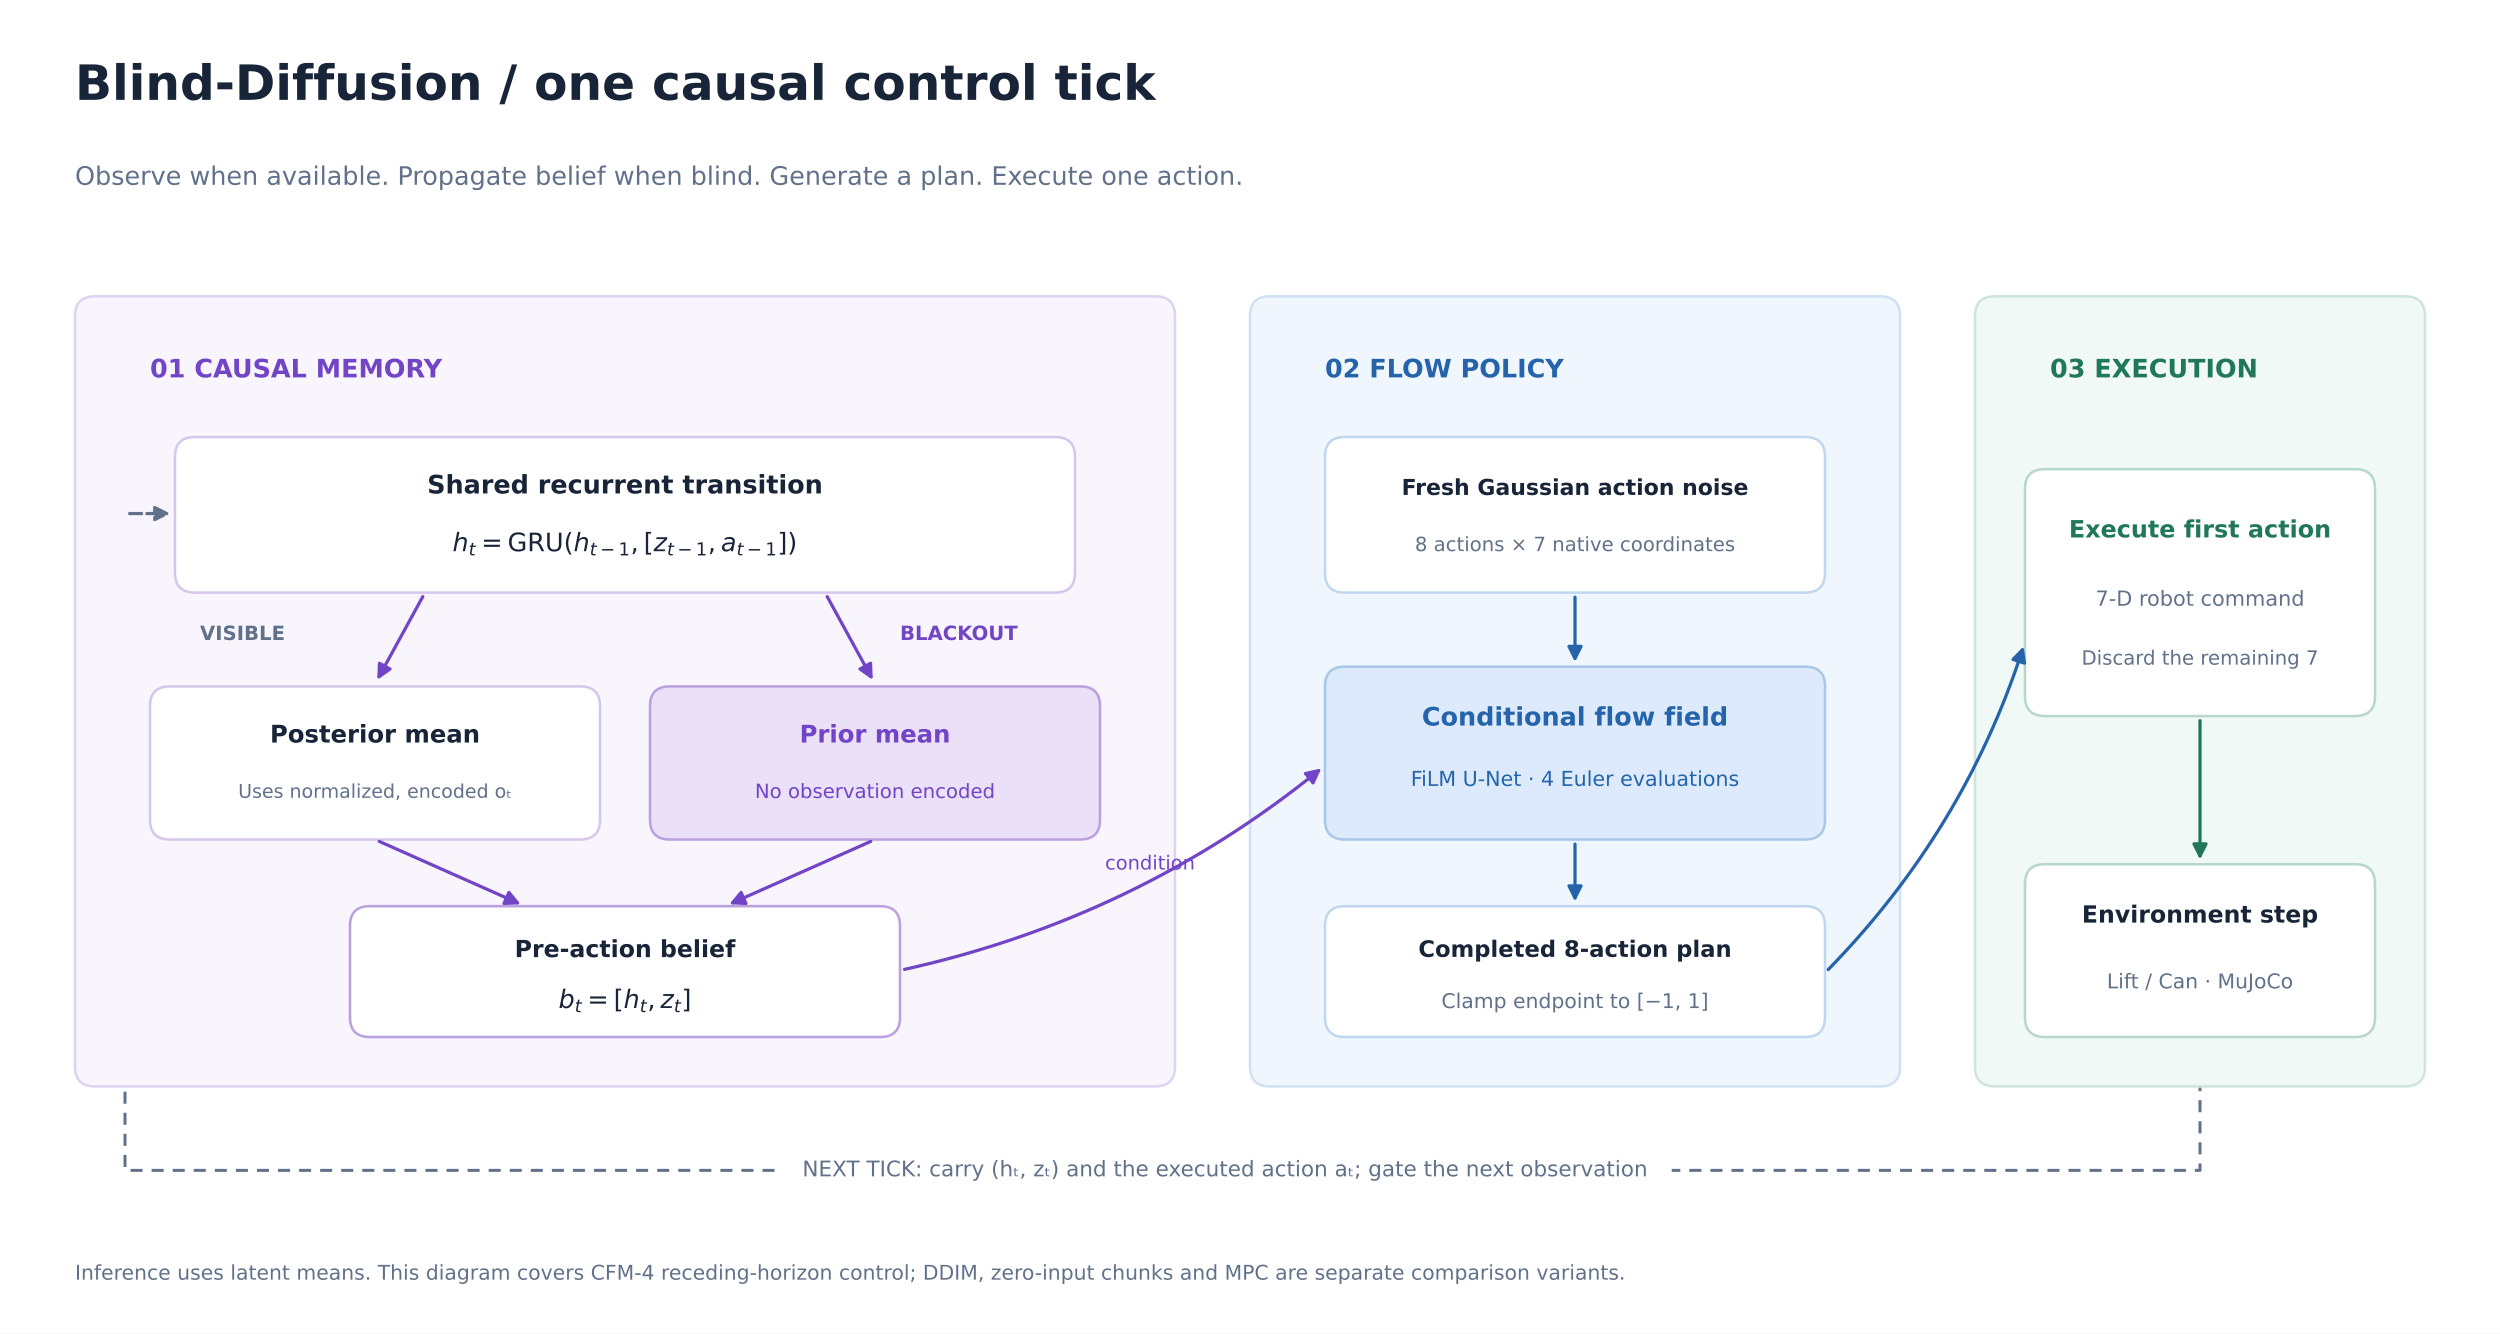
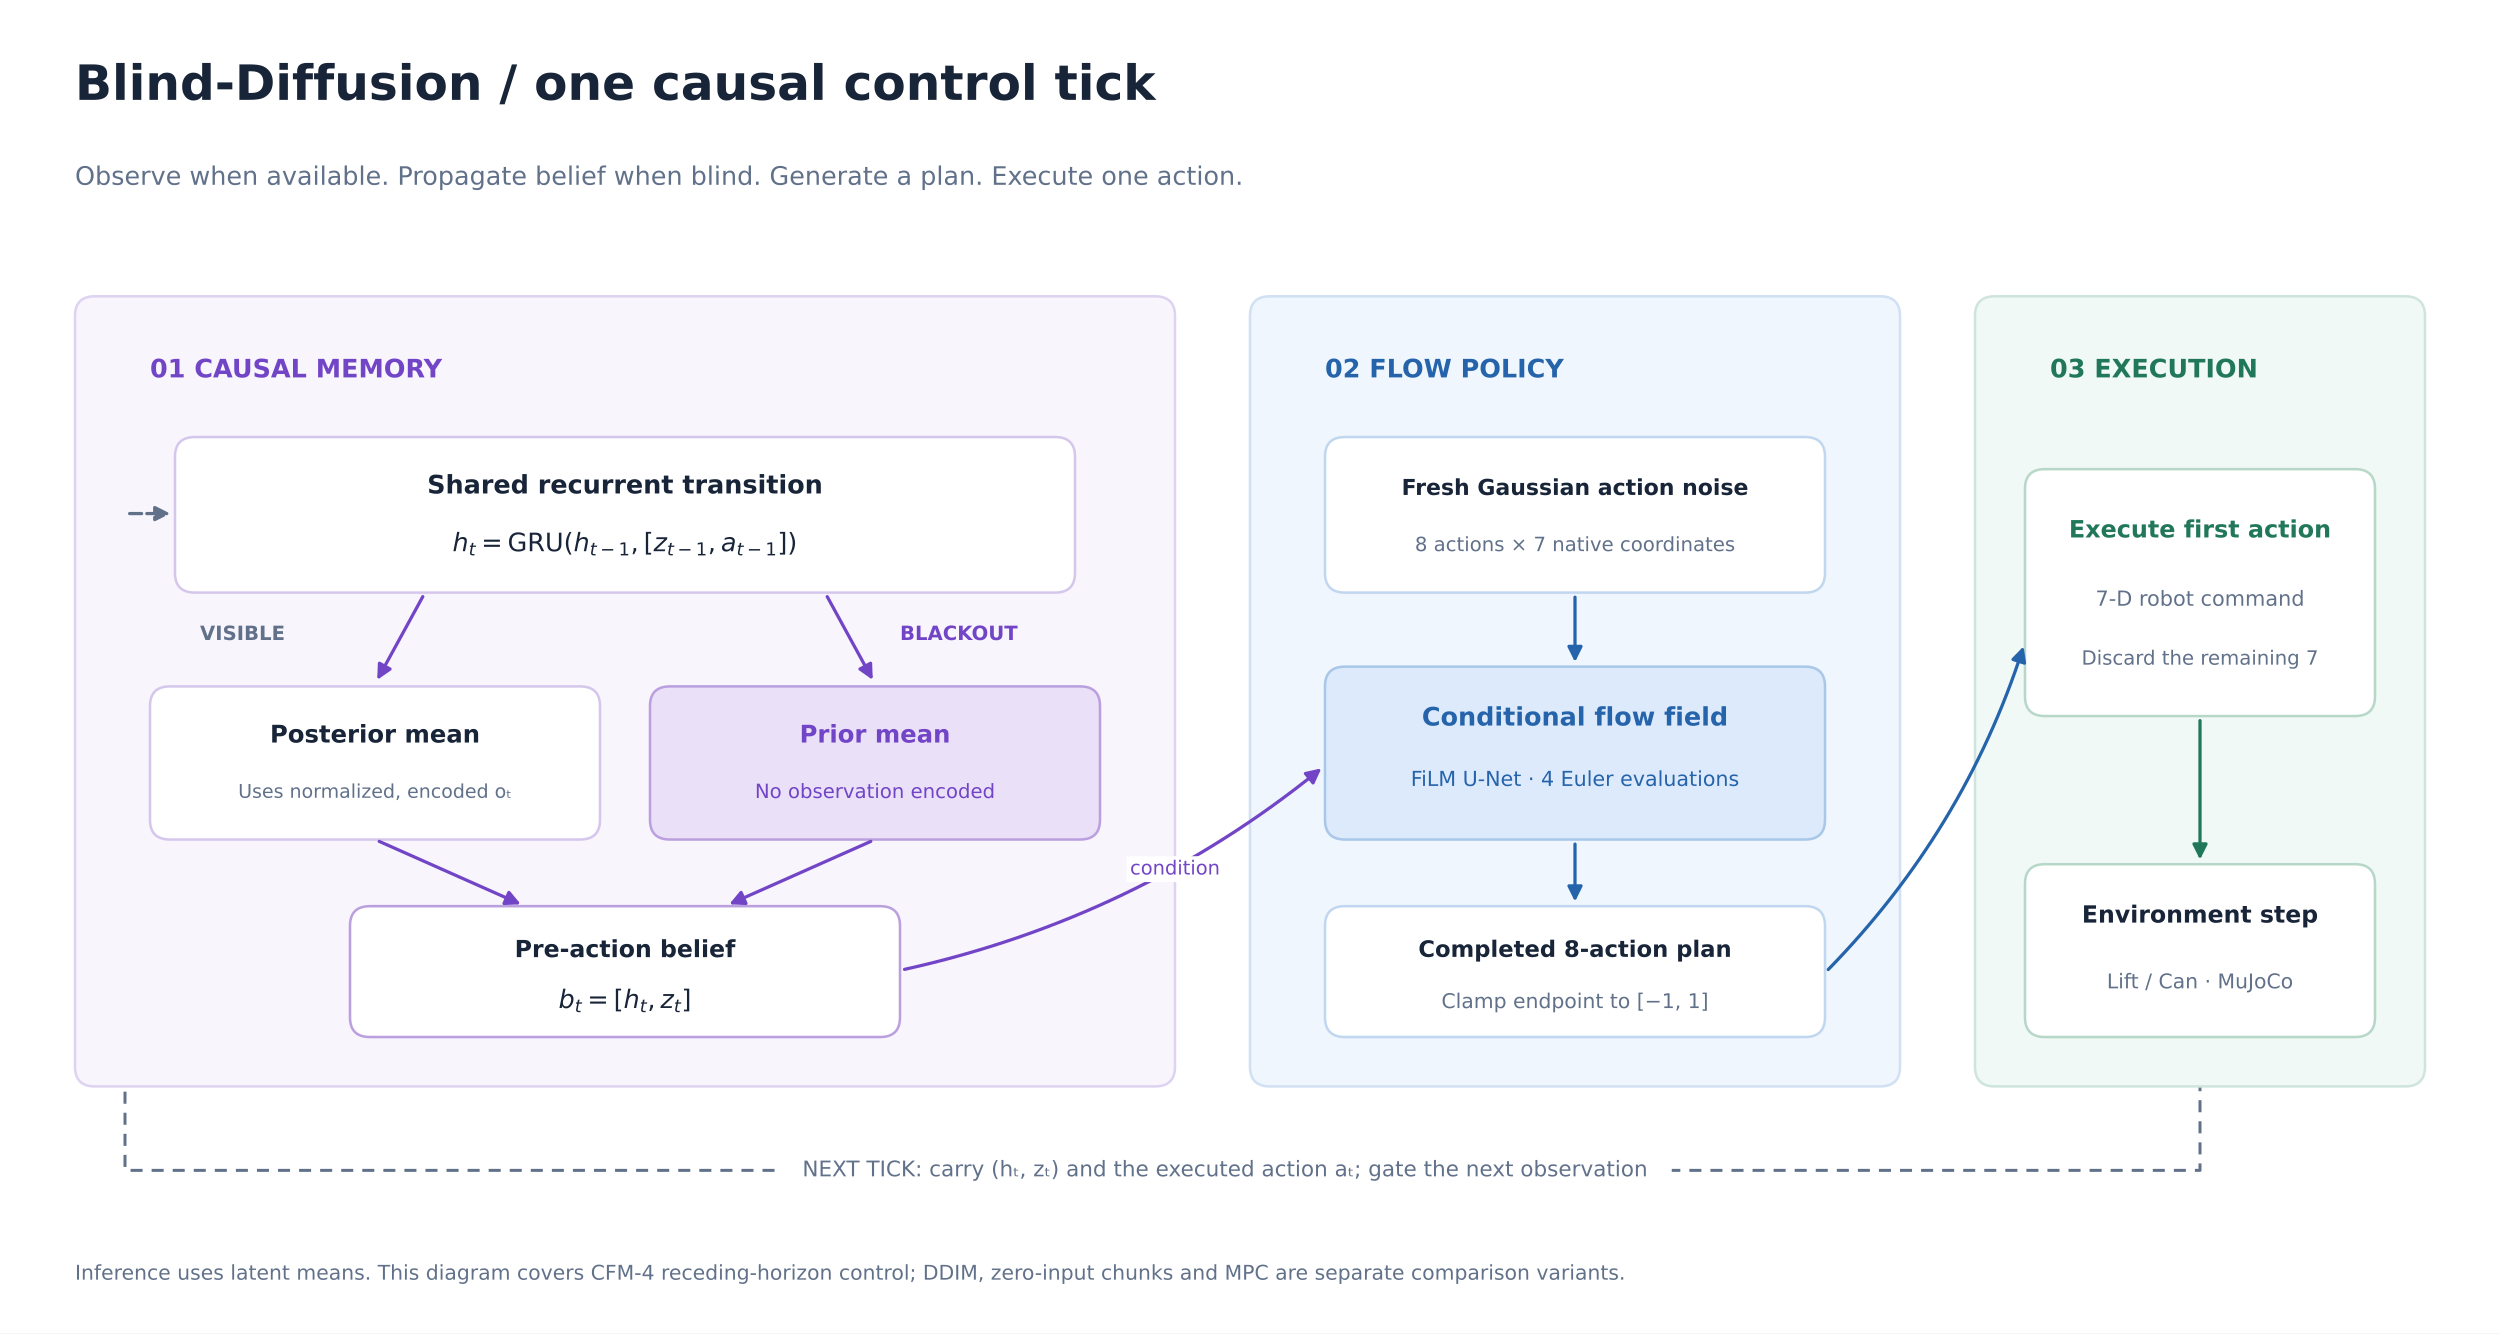
<svg xmlns="http://www.w3.org/2000/svg" width="1080pt" height="576pt" viewBox="0 0 1080 576" version="1.1">
  <defs>
    <style type="text/css">*{stroke-linejoin: round; stroke-linecap: butt}</style>
  </defs>
  <g id="figure_1">
    <g id="patch_1">
-       <path d="M 0 576  L 1080 576  L 1080 0  L 0 0  z " style="fill: #ffffff" />
+       <path d="M 0 576 L 1080 576 L 1080 0 L 0 0 z " style="fill: #ffffff" />
    </g>
    <g id="axes_1">
      <g id="line2d_1">
-         <path d="M 950.4 448  L 950.4 505.6  L 54 505.6  L 54 221.867  " clip-path="url(#pea07524ab8)" style="fill: none; stroke-dasharray: 5.2,3.9; stroke-dashoffset: 0; stroke: #61718a; stroke-width: 1.3" />
+         <path d="M 950.4 448 L 950.4 505.6 L 54 505.6 L 54 221.867 " clip-path="url(#p58c1c17276)" style="fill: none; stroke-dasharray: 5.2,3.9; stroke-dashoffset: 0; stroke: #61718a; stroke-width: 1.3" />
      </g>
      <g id="patch_2">
-         <path d="M 41.04 469.333  L 498.96 469.333  Q 507.6 469.333 507.6 460.8  L 507.6 136.533  Q 507.6 128 498.96 128  L 41.04 128  Q 32.4 128 32.4 136.533  L 32.4 460.8  Q 32.4 469.333 41.04 469.333  z " clip-path="url(#pea07524ab8)" style="fill: #f8f5fd; stroke: #ded3f0; stroke-width: 1.1; stroke-linejoin: miter" />
+         <path d="M 41.04 469.333 L 498.96 469.333 Q 507.6 469.333 507.6 460.8 L 507.6 136.533 Q 507.6 128 498.96 128 L 41.04 128 Q 32.4 128 32.4 136.533 L 32.4 460.8 Q 32.4 469.333 41.04 469.333 z " clip-path="url(#p58c1c17276)" style="fill: #f8f5fd; stroke: #ded3f0; stroke-width: 1.1; stroke-linejoin: miter" />
      </g>
      <g id="patch_3">
-         <path d="M 548.64 469.333  L 812.16 469.333  Q 820.8 469.333 820.8 460.8  L 820.8 136.533  Q 820.8 128 812.16 128  L 548.64 128  Q 540 128 540 136.533  L 540 460.8  Q 540 469.333 548.64 469.333  z " clip-path="url(#pea07524ab8)" style="fill: #f0f6fd; stroke: #d1e0f3; stroke-width: 1.1; stroke-linejoin: miter" />
+         <path d="M 548.64 469.333 L 812.16 469.333 Q 820.8 469.333 820.8 460.8 L 820.8 136.533 Q 820.8 128 812.16 128 L 548.64 128 Q 540 128 540 136.533 L 540 460.8 Q 540 469.333 548.64 469.333 z " clip-path="url(#p58c1c17276)" style="fill: #f0f6fd; stroke: #d1e0f3; stroke-width: 1.1; stroke-linejoin: miter" />
      </g>
      <g id="patch_4">
-         <path d="M 861.84 469.333  L 1038.96 469.333  Q 1047.6 469.333 1047.6 460.8  L 1047.6 136.533  Q 1047.6 128 1038.96 128  L 861.84 128  Q 853.2 128 853.2 136.533  L 853.2 460.8  Q 853.2 469.333 861.84 469.333  z " clip-path="url(#pea07524ab8)" style="fill: #f0f9f6; stroke: #cfe5dc; stroke-width: 1.1; stroke-linejoin: miter" />
+         <path d="M 861.84 469.333 L 1038.96 469.333 Q 1047.6 469.333 1047.6 460.8 L 1047.6 136.533 Q 1047.6 128 1038.96 128 L 861.84 128 Q 853.2 128 853.2 136.533 L 853.2 460.8 Q 853.2 469.333 861.84 469.333 z " clip-path="url(#p58c1c17276)" style="fill: #f0f9f6; stroke: #cfe5dc; stroke-width: 1.1; stroke-linejoin: miter" />
      </g>
      <g id="patch_5">
-         <path d="M 84.24 256  L 455.76 256  Q 464.4 256 464.4 247.467  L 464.4 197.333  Q 464.4 188.8 455.76 188.8  L 84.24 188.8  Q 75.6 188.8 75.6 197.333  L 75.6 247.467  Q 75.6 256 84.24 256  z " clip-path="url(#pea07524ab8)" style="fill: #ffffff; stroke: #d5c7ec; stroke-width: 1.1; stroke-linejoin: miter" />
+         <path d="M 84.24 256 L 455.76 256 Q 464.4 256 464.4 247.467 L 464.4 197.333 Q 464.4 188.8 455.76 188.8 L 84.24 188.8 Q 75.6 188.8 75.6 197.333 L 75.6 247.467 Q 75.6 256 84.24 256 z " clip-path="url(#p58c1c17276)" style="fill: #ffffff; stroke: #d5c7ec; stroke-width: 1.1; stroke-linejoin: miter" />
      </g>
      <g id="patch_6">
-         <path d="M 73.44 362.667  L 250.56 362.667  Q 259.2 362.667 259.2 354.133  L 259.2 305.067  Q 259.2 296.533 250.56 296.533  L 73.44 296.533  Q 64.8 296.533 64.8 305.067  L 64.8 354.133  Q 64.8 362.667 73.44 362.667  z " clip-path="url(#pea07524ab8)" style="fill: #ffffff; stroke: #d5c7ec; stroke-width: 1.1; stroke-linejoin: miter" />
+         <path d="M 73.44 362.667 L 250.56 362.667 Q 259.2 362.667 259.2 354.133 L 259.2 305.067 Q 259.2 296.533 250.56 296.533 L 73.44 296.533 Q 64.8 296.533 64.8 305.067 L 64.8 354.133 Q 64.8 362.667 73.44 362.667 z " clip-path="url(#p58c1c17276)" style="fill: #ffffff; stroke: #d5c7ec; stroke-width: 1.1; stroke-linejoin: miter" />
      </g>
      <g id="patch_7">
-         <path d="M 289.44 362.667  L 466.56 362.667  Q 475.2 362.667 475.2 354.133  L 475.2 305.067  Q 475.2 296.533 466.56 296.533  L 289.44 296.533  Q 280.8 296.533 280.8 305.067  L 280.8 354.133  Q 280.8 362.667 289.44 362.667  z " clip-path="url(#pea07524ab8)" style="fill: #eae0f8; stroke: #bba0df; stroke-width: 1.1; stroke-linejoin: miter" />
+         <path d="M 289.44 362.667 L 466.56 362.667 Q 475.2 362.667 475.2 354.133 L 475.2 305.067 Q 475.2 296.533 466.56 296.533 L 289.44 296.533 Q 280.8 296.533 280.8 305.067 L 280.8 354.133 Q 280.8 362.667 289.44 362.667 z " clip-path="url(#p58c1c17276)" style="fill: #eae0f8; stroke: #bba0df; stroke-width: 1.1; stroke-linejoin: miter" />
      </g>
      <g id="patch_8">
-         <path d="M 159.84 448  L 380.16 448  Q 388.8 448 388.8 439.467  L 388.8 400  Q 388.8 391.467 380.16 391.467  L 159.84 391.467  Q 151.2 391.467 151.2 400  L 151.2 439.467  Q 151.2 448 159.84 448  z " clip-path="url(#pea07524ab8)" style="fill: #ffffff; stroke: #bba0df; stroke-width: 1.1; stroke-linejoin: miter" />
+         <path d="M 159.84 448 L 380.16 448 Q 388.8 448 388.8 439.467 L 388.8 400 Q 388.8 391.467 380.16 391.467 L 159.84 391.467 Q 151.2 391.467 151.2 400 L 151.2 439.467 Q 151.2 448 159.84 448 z " clip-path="url(#p58c1c17276)" style="fill: #ffffff; stroke: #bba0df; stroke-width: 1.1; stroke-linejoin: miter" />
      </g>
      <g id="patch_9">
-         <path d="M 581.04 256  L 779.76 256  Q 788.4 256 788.4 247.467  L 788.4 197.333  Q 788.4 188.8 779.76 188.8  L 581.04 188.8  Q 572.4 188.8 572.4 197.333  L 572.4 247.467  Q 572.4 256 581.04 256  z " clip-path="url(#pea07524ab8)" style="fill: #ffffff; stroke: #c1d6ef; stroke-width: 1.1; stroke-linejoin: miter" />
+         <path d="M 581.04 256 L 779.76 256 Q 788.4 256 788.4 247.467 L 788.4 197.333 Q 788.4 188.8 779.76 188.8 L 581.04 188.8 Q 572.4 188.8 572.4 197.333 L 572.4 247.467 Q 572.4 256 581.04 256 z " clip-path="url(#p58c1c17276)" style="fill: #ffffff; stroke: #c1d6ef; stroke-width: 1.1; stroke-linejoin: miter" />
      </g>
      <g id="patch_10">
-         <path d="M 581.04 362.667  L 779.76 362.667  Q 788.4 362.667 788.4 354.133  L 788.4 296.533  Q 788.4 288 779.76 288  L 581.04 288  Q 572.4 288 572.4 296.533  L 572.4 354.133  Q 572.4 362.667 581.04 362.667  z " clip-path="url(#pea07524ab8)" style="fill: #dceafb; stroke: #a9c7e9; stroke-width: 1.1; stroke-linejoin: miter" />
+         <path d="M 581.04 362.667 L 779.76 362.667 Q 788.4 362.667 788.4 354.133 L 788.4 296.533 Q 788.4 288 779.76 288 L 581.04 288 Q 572.4 288 572.4 296.533 L 572.4 354.133 Q 572.4 362.667 581.04 362.667 z " clip-path="url(#p58c1c17276)" style="fill: #dceafb; stroke: #a9c7e9; stroke-width: 1.1; stroke-linejoin: miter" />
      </g>
      <g id="patch_11">
-         <path d="M 581.04 448  L 779.76 448  Q 788.4 448 788.4 439.467  L 788.4 400  Q 788.4 391.467 779.76 391.467  L 581.04 391.467  Q 572.4 391.467 572.4 400  L 572.4 439.467  Q 572.4 448 581.04 448  z " clip-path="url(#pea07524ab8)" style="fill: #ffffff; stroke: #c1d6ef; stroke-width: 1.1; stroke-linejoin: miter" />
+         <path d="M 581.04 448 L 779.76 448 Q 788.4 448 788.4 439.467 L 788.4 400 Q 788.4 391.467 779.76 391.467 L 581.04 391.467 Q 572.4 391.467 572.4 400 L 572.4 439.467 Q 572.4 448 581.04 448 z " clip-path="url(#p58c1c17276)" style="fill: #ffffff; stroke: #c1d6ef; stroke-width: 1.1; stroke-linejoin: miter" />
      </g>
      <g id="patch_12">
-         <path d="M 883.44 309.333  L 1017.36 309.333  Q 1026 309.333 1026 300.8  L 1026 211.2  Q 1026 202.667 1017.36 202.667  L 883.44 202.667  Q 874.8 202.667 874.8 211.2  L 874.8 300.8  Q 874.8 309.333 883.44 309.333  z " clip-path="url(#pea07524ab8)" style="fill: #ffffff; stroke: #b7d8c9; stroke-width: 1.1; stroke-linejoin: miter" />
+         <path d="M 883.44 309.333 L 1017.36 309.333 Q 1026 309.333 1026 300.8 L 1026 211.2 Q 1026 202.667 1017.36 202.667 L 883.44 202.667 Q 874.8 202.667 874.8 211.2 L 874.8 300.8 Q 874.8 309.333 883.44 309.333 z " clip-path="url(#p58c1c17276)" style="fill: #ffffff; stroke: #b7d8c9; stroke-width: 1.1; stroke-linejoin: miter" />
      </g>
      <g id="patch_13">
-         <path d="M 883.44 448  L 1017.36 448  Q 1026 448 1026 439.467  L 1026 381.867  Q 1026 373.333 1017.36 373.333  L 883.44 373.333  Q 874.8 373.333 874.8 381.867  L 874.8 439.467  Q 874.8 448 883.44 448  z " clip-path="url(#pea07524ab8)" style="fill: #ffffff; stroke: #b7d8c9; stroke-width: 1.1; stroke-linejoin: miter" />
+         <path d="M 883.44 448 L 1017.36 448 Q 1026 448 1026 439.467 L 1026 381.867 Q 1026 373.333 1017.36 373.333 L 883.44 373.333 Q 874.8 373.333 874.8 381.867 L 874.8 439.467 Q 874.8 448 883.44 448 z " clip-path="url(#p58c1c17276)" style="fill: #ffffff; stroke: #b7d8c9; stroke-width: 1.1; stroke-linejoin: miter" />
      </g>
      <g id="patch_14">
-         <path d="M 182.639 257.756  Q 172.8 275.733 163.713 292.337  " clip-path="url(#pea07524ab8)" style="fill: none; stroke: #7245c7; stroke-width: 1.4; stroke-linecap: round" />
-         <path d="M 168.49 289.024  L 163.713 292.337  L 163.928 286.528  z " clip-path="url(#pea07524ab8)" style="fill: #7245c7; stroke: #7245c7; stroke-width: 1.4; stroke-linecap: round" />
+         <path d="M 182.639 257.756 Q 172.8 275.733 163.713 292.337 " clip-path="url(#p58c1c17276)" style="fill: none; stroke: #7245c7; stroke-width: 1.4; stroke-linecap: round" />
+         <path d="M 168.49 289.024 L 163.713 292.337 L 163.928 286.528 z " clip-path="url(#p58c1c17276)" style="fill: #7245c7; stroke: #7245c7; stroke-width: 1.4; stroke-linecap: round" />
      </g>
      <g id="patch_15">
-         <path d="M 357.361 257.756  Q 367.2 275.733 376.287 292.337  " clip-path="url(#pea07524ab8)" style="fill: none; stroke: #7245c7; stroke-width: 1.4; stroke-linecap: round" />
-         <path d="M 376.072 286.528  L 376.287 292.337  L 371.51 289.024  z " clip-path="url(#pea07524ab8)" style="fill: #7245c7; stroke: #7245c7; stroke-width: 1.4; stroke-linecap: round" />
+         <path d="M 357.361 257.756 Q 367.2 275.733 376.287 292.337 " clip-path="url(#p58c1c17276)" style="fill: none; stroke: #7245c7; stroke-width: 1.4; stroke-linecap: round" />
+         <path d="M 376.072 286.528 L 376.287 292.337 L 371.51 289.024 z " clip-path="url(#p58c1c17276)" style="fill: #7245c7; stroke: #7245c7; stroke-width: 1.4; stroke-linecap: round" />
      </g>
      <g id="patch_16">
-         <path d="M 163.831 363.481  Q 194.403 377.068 223.544 390.02  " clip-path="url(#pea07524ab8)" style="fill: none; stroke: #7245c7; stroke-width: 1.4; stroke-linecap: round" />
-         <path d="M 219.848 385.532  L 223.544 390.02  L 217.736 390.284  z " clip-path="url(#pea07524ab8)" style="fill: #7245c7; stroke: #7245c7; stroke-width: 1.4; stroke-linecap: round" />
+         <path d="M 163.831 363.481 Q 194.403 377.068 223.544 390.02 " clip-path="url(#p58c1c17276)" style="fill: none; stroke: #7245c7; stroke-width: 1.4; stroke-linecap: round" />
+         <path d="M 219.848 385.532 L 223.544 390.02 L 217.736 390.284 z " clip-path="url(#p58c1c17276)" style="fill: #7245c7; stroke: #7245c7; stroke-width: 1.4; stroke-linecap: round" />
      </g>
      <g id="patch_17">
-         <path d="M 376.169 363.481  Q 345.597 377.068 316.456 390.02  " clip-path="url(#pea07524ab8)" style="fill: none; stroke: #7245c7; stroke-width: 1.4; stroke-linecap: round" />
-         <path d="M 322.264 390.284  L 316.456 390.02  L 320.152 385.532  z " clip-path="url(#pea07524ab8)" style="fill: #7245c7; stroke: #7245c7; stroke-width: 1.4; stroke-linecap: round" />
+         <path d="M 376.169 363.481 Q 345.597 377.068 316.456 390.02 " clip-path="url(#p58c1c17276)" style="fill: none; stroke: #7245c7; stroke-width: 1.4; stroke-linecap: round" />
+         <path d="M 322.264 390.284 L 316.456 390.02 L 320.152 385.532 z " clip-path="url(#p58c1c17276)" style="fill: #7245c7; stroke: #7245c7; stroke-width: 1.4; stroke-linecap: round" />
      </g>
      <g id="patch_18">
-         <path d="M 680.4 257.996  Q 680.4 271.996 680.4 284.431  " clip-path="url(#pea07524ab8)" style="fill: none; stroke: #2563aa; stroke-width: 1.4; stroke-linecap: round" />
-         <path d="M 683 279.231  L 680.4 284.431  L 677.8 279.231  z " clip-path="url(#pea07524ab8)" style="fill: #2563aa; stroke: #2563aa; stroke-width: 1.4; stroke-linecap: round" />
+         <path d="M 680.4 257.996 Q 680.4 271.996 680.4 284.431 " clip-path="url(#p58c1c17276)" style="fill: none; stroke: #2563aa; stroke-width: 1.4; stroke-linecap: round" />
+         <path d="M 683 279.231 L 680.4 284.431 L 677.8 279.231 z " clip-path="url(#p58c1c17276)" style="fill: #2563aa; stroke: #2563aa; stroke-width: 1.4; stroke-linecap: round" />
      </g>
      <g id="patch_19">
-         <path d="M 390.752 418.772  Q 491.023 396.549 569.633 332.912  " clip-path="url(#pea07524ab8)" style="fill: none; stroke: #7245c7; stroke-width: 1.4; stroke-linecap: round" />
-         <path d="M 563.956 334.163  L 569.633 332.912  L 567.227 338.205  z " clip-path="url(#pea07524ab8)" style="fill: #7245c7; stroke: #7245c7; stroke-width: 1.4; stroke-linecap: round" />
+         <path d="M 390.752 418.772 Q 491.023 396.549 569.633 332.912 " clip-path="url(#p58c1c17276)" style="fill: none; stroke: #7245c7; stroke-width: 1.4; stroke-linecap: round" />
+         <path d="M 563.956 334.163 L 569.633 332.912 L 567.227 338.205 z " clip-path="url(#p58c1c17276)" style="fill: #7245c7; stroke: #7245c7; stroke-width: 1.4; stroke-linecap: round" />
      </g>
      <g id="patch_20">
-         <path d="M 680.4 364.667  Q 680.4 377.067 680.4 387.903  " clip-path="url(#pea07524ab8)" style="fill: none; stroke: #2563aa; stroke-width: 1.4; stroke-linecap: round" />
-         <path d="M 683 382.703  L 680.4 387.903  L 677.8 382.703  z " clip-path="url(#pea07524ab8)" style="fill: #2563aa; stroke: #2563aa; stroke-width: 1.4; stroke-linecap: round" />
+         <path d="M 680.4 364.667 Q 680.4 377.067 680.4 387.903 " clip-path="url(#p58c1c17276)" style="fill: none; stroke: #2563aa; stroke-width: 1.4; stroke-linecap: round" />
+         <path d="M 683 382.703 L 680.4 387.903 L 677.8 382.703 z " clip-path="url(#p58c1c17276)" style="fill: #2563aa; stroke: #2563aa; stroke-width: 1.4; stroke-linecap: round" />
      </g>
      <g id="patch_21">
-         <path d="M 789.801 418.841  Q 848.356 358.93 873.705 280.728  " clip-path="url(#pea07524ab8)" style="fill: none; stroke: #2563aa; stroke-width: 1.4; stroke-linecap: round" />
-         <path d="M 869.629 284.872  L 873.705 280.728  L 874.575 286.476  z " clip-path="url(#pea07524ab8)" style="fill: #2563aa; stroke: #2563aa; stroke-width: 1.4; stroke-linecap: round" />
+         <path d="M 789.801 418.841 Q 848.356 358.93 873.705 280.728 " clip-path="url(#p58c1c17276)" style="fill: none; stroke: #2563aa; stroke-width: 1.4; stroke-linecap: round" />
+         <path d="M 869.629 284.872 L 873.705 280.728 L 874.575 286.476 z " clip-path="url(#p58c1c17276)" style="fill: #2563aa; stroke: #2563aa; stroke-width: 1.4; stroke-linecap: round" />
      </g>
      <g id="patch_22">
-         <path d="M 950.4 311.329  Q 950.4 341.33 950.4 369.766  " clip-path="url(#pea07524ab8)" style="fill: none; stroke: #21775a; stroke-width: 1.4; stroke-linecap: round" />
-         <path d="M 953 364.566  L 950.4 369.766  L 947.8 364.566  z " clip-path="url(#pea07524ab8)" style="fill: #21775a; stroke: #21775a; stroke-width: 1.4; stroke-linecap: round" />
+         <path d="M 950.4 311.329 Q 950.4 341.33 950.4 369.766 " clip-path="url(#p58c1c17276)" style="fill: none; stroke: #21775a; stroke-width: 1.4; stroke-linecap: round" />
+         <path d="M 953 364.566 L 950.4 369.766 L 947.8 364.566 z " clip-path="url(#p58c1c17276)" style="fill: #21775a; stroke: #21775a; stroke-width: 1.4; stroke-linecap: round" />
      </g>
      <g id="patch_23">
-         <path d="M 56.001 221.867  Q 64.803 221.867 72.039 221.867  " clip-path="url(#pea07524ab8)" style="fill: none; stroke-dasharray: 5.18,2.24; stroke-dashoffset: 0; stroke: #61718a; stroke-width: 1.4; stroke-linecap: round" />
-         <path d="M 66.839 219.267  L 72.039 221.867  L 66.839 224.467  z " clip-path="url(#pea07524ab8)" style="fill: #61718a; stroke-dasharray: 5.18,2.24; stroke-dashoffset: 0; stroke: #61718a; stroke-width: 1.4; stroke-linecap: round" />
+         <path d="M 56.001 221.867 Q 64.803 221.867 72.039 221.867 " clip-path="url(#p58c1c17276)" style="fill: none; stroke-dasharray: 5.18,2.24; stroke-dashoffset: 0; stroke: #61718a; stroke-width: 1.4; stroke-linecap: round" />
+         <path d="M 66.839 219.267 L 72.039 221.867 L 66.839 224.467 z " clip-path="url(#p58c1c17276)" style="fill: #61718a; stroke-dasharray: 5.18,2.24; stroke-dashoffset: 0; stroke: #61718a; stroke-width: 1.4; stroke-linecap: round" />
      </g>
      <g id="text_1">
        <text style="font-weight: 700; font-size: 21px; font-family: 'DejaVu Sans'; text-anchor: start; fill: #182438" x="32.4" y="43.128" transform="rotate(-0 32.4 43.12802)">Blind-Diffusion  /  one causal control tick</text>
      </g>
      <g id="text_2">
        <text style="font-size: 11px; font-family: 'DejaVu Sans'; text-anchor: start; fill: #61718a" x="32.4" y="79.835" transform="rotate(-0 32.4 79.83531)">Observe when available. Propagate belief when blind. Generate a plan. Execute one action.</text>
      </g>
      <g id="text_3">
        <text style="font-weight: 700; font-size: 11px; font-family: 'DejaVu Sans'; text-anchor: start; fill: #7245c7" x="64.8" y="163.035" transform="rotate(-0 64.8 163.0353)">01   CAUSAL MEMORY</text>
      </g>
      <g id="text_4">
        <text style="font-weight: 700; font-size: 11px; font-family: 'DejaVu Sans'; text-anchor: start; fill: #2563aa" x="572.4" y="163.035" transform="rotate(-0 572.4 163.0353)">02   FLOW POLICY</text>
      </g>
      <g id="text_5">
        <text style="font-weight: 700; font-size: 11px; font-family: 'DejaVu Sans'; text-anchor: start; fill: #21775a" x="885.6" y="163.035" transform="rotate(-0 885.6 163.0353)">03   EXECUTION</text>
      </g>
      <g id="text_6">
        <text style="font-weight: 700; font-size: 11px; font-family: 'DejaVu Sans'; text-anchor: middle; fill: #182438" x="270" y="213.169" transform="rotate(-0 270 213.1686)">Shared recurrent transition</text>
      </g>
      <g id="text_7">
        <g style="fill: #182438" transform="translate(195.475 238.7686)">
          <text>
            <tspan x="0" y="-0.641" style="font-style: oblique; font-size: 11px; font-family: 'DejaVu Sans'; fill: #182438">h</tspan>
            <tspan x="52.304" y="-0.641" style="font-style: oblique; font-size: 11px; font-family: 'DejaVu Sans'; fill: #182438">h</tspan>
            <tspan x="86.878" y="-0.641" style="font-style: oblique; font-size: 11px; font-family: 'DejaVu Sans'; fill: #182438">z</tspan>
            <tspan x="115.962" y="-0.641" style="font-style: oblique; font-size: 11px; font-family: 'DejaVu Sans'; fill: #182438">a</tspan>
            <tspan x="6.972" y="1.164" style="font-style: oblique; font-size: 7.7px; font-family: 'DejaVu Sans'; fill: #182438">t</tspan>
            <tspan x="59.276" y="1.164" style="font-style: oblique; font-size: 7.7px; font-family: 'DejaVu Sans'; fill: #182438">t</tspan>
            <tspan x="92.652" y="1.164" style="font-style: oblique; font-size: 7.7px; font-family: 'DejaVu Sans'; fill: #182438">t</tspan>
            <tspan x="122.703" y="1.164" style="font-style: oblique; font-size: 7.7px; font-family: 'DejaVu Sans'; fill: #182438">t</tspan>
            <tspan x="12.435" y="-0.641" style="font-size: 11px; font-family: 'DejaVu Sans'; fill: #182438">=</tspan>
            <tspan x="23.794" y="-0.641" style="font-size: 11px; font-family: 'DejaVu Sans'; fill: #182438">G</tspan>
            <tspan x="32.318" y="-0.641" style="font-size: 11px; font-family: 'DejaVu Sans'; fill: #182438">R</tspan>
            <tspan x="39.961" y="-0.641" style="font-size: 11px; font-family: 'DejaVu Sans'; fill: #182438">U</tspan>
            <tspan x="48.013" y="-0.641" style="font-size: 11px; font-family: 'DejaVu Sans'; fill: #182438">(</tspan>
            <tspan x="76.947" y="-0.641" style="font-size: 11px; font-family: 'DejaVu Sans'; fill: #182438">,</tspan>
            <tspan x="82.586" y="-0.641" style="font-size: 11px; font-family: 'DejaVu Sans'; fill: #182438">[</tspan>
            <tspan x="110.323" y="-0.641" style="font-size: 11px; font-family: 'DejaVu Sans'; fill: #182438">,</tspan>
            <tspan x="140.374" y="-0.641" style="font-size: 11px; font-family: 'DejaVu Sans'; fill: #182438">]</tspan>
            <tspan x="144.666" y="-0.641" style="font-size: 11px; font-family: 'DejaVu Sans'; fill: #182438">)</tspan>
            <tspan x="63.795" y="1.164" style="font-size: 7.7px; font-family: 'DejaVu Sans'; fill: #182438">−</tspan>
            <tspan x="71.747" y="1.164" style="font-size: 7.7px; font-family: 'DejaVu Sans'; fill: #182438">1</tspan>
            <tspan x="97.171" y="1.164" style="font-size: 7.7px; font-family: 'DejaVu Sans'; fill: #182438">−</tspan>
            <tspan x="105.123" y="1.164" style="font-size: 7.7px; font-family: 'DejaVu Sans'; fill: #182438">1</tspan>
            <tspan x="127.222" y="1.164" style="font-size: 7.7px; font-family: 'DejaVu Sans'; fill: #182438">−</tspan>
            <tspan x="135.174" y="1.164" style="font-size: 7.7px; font-family: 'DejaVu Sans'; fill: #182438">1</tspan>
          </text>
        </g>
      </g>
      <g id="text_8">
        <text style="font-weight: 700; font-size: 8.5px; font-family: 'DejaVu Sans'; text-anchor: start; fill: #61718a" x="86.4" y="276.479" transform="rotate(-0 86.4 276.4788)">VISIBLE</text>
      </g>
      <g id="text_9">
        <text style="font-weight: 700; font-size: 8.5px; font-family: 'DejaVu Sans'; text-anchor: start; fill: #7245c7" x="388.8" y="276.479" transform="rotate(-0 388.8 276.4788)">BLACKOUT</text>
      </g>
      <g id="text_10">
        <text style="font-weight: 700; font-size: 10.5px; font-family: 'DejaVu Sans'; text-anchor: middle; fill: #182438" x="162" y="320.764" transform="rotate(-0 162 320.764)">Posterior mean</text>
      </g>
      <g id="text_11">
        <text style="font-size: 8.2px; font-family: 'DejaVu Sans'; text-anchor: middle; fill: #61718a" x="162" y="344.663" transform="rotate(-0 162 344.6627)">Uses normalized, encoded oₜ</text>
      </g>
      <g id="text_12">
        <text style="font-weight: 700; font-size: 10.5px; font-family: 'DejaVu Sans'; text-anchor: middle; fill: #7245c7" x="378" y="320.764" transform="rotate(-0 378 320.764)">Prior mean</text>
      </g>
      <g id="text_13">
        <text style="font-size: 8.5px; font-family: 'DejaVu Sans'; text-anchor: middle; fill: #7245c7" x="378" y="344.745" transform="rotate(-0 378 344.7455)">No observation encoded</text>
      </g>
      <g id="text_14">
        <text style="font-weight: 700; font-size: 10.2px; font-family: 'DejaVu Sans'; text-anchor: middle; fill: #182438" x="270" y="413.481" transform="rotate(-0 270 413.4812)">Pre-action belief</text>
      </g>
      <g id="text_15">
        <g style="fill: #182438" transform="translate(241.29 436.102)">
          <text>
            <tspan x="0" y="-0.641" style="font-style: oblique; font-size: 11px; font-family: 'DejaVu Sans'; fill: #182438">b</tspan>
            <tspan x="28.097" y="-0.641" style="font-style: oblique; font-size: 11px; font-family: 'DejaVu Sans'; fill: #182438">h</tspan>
            <tspan x="44.028" y="-0.641" style="font-style: oblique; font-size: 11px; font-family: 'DejaVu Sans'; fill: #182438">z</tspan>
            <tspan x="6.982" y="1.164" style="font-style: oblique; font-size: 7.7px; font-family: 'DejaVu Sans'; fill: #182438">t</tspan>
            <tspan x="35.068" y="1.164" style="font-style: oblique; font-size: 7.7px; font-family: 'DejaVu Sans'; fill: #182438">t</tspan>
            <tspan x="49.802" y="1.164" style="font-style: oblique; font-size: 7.7px; font-family: 'DejaVu Sans'; fill: #182438">t</tspan>
            <tspan x="12.445" y="-0.641" style="font-size: 11px; font-family: 'DejaVu Sans'; fill: #182438">=</tspan>
            <tspan x="23.805" y="-0.641" style="font-size: 11px; font-family: 'DejaVu Sans'; fill: #182438">[</tspan>
            <tspan x="38.388" y="-0.641" style="font-size: 11px; font-family: 'DejaVu Sans'; fill: #182438">,</tspan>
            <tspan x="53.122" y="-0.641" style="font-size: 11px; font-family: 'DejaVu Sans'; fill: #182438">]</tspan>
          </text>
        </g>
      </g>
      <g id="text_16">
        <text style="font-weight: 700; font-size: 9.5px; font-family: 'DejaVu Sans'; text-anchor: middle; fill: #182438" x="680.4" y="213.821" transform="rotate(-0 680.4 213.8214)">Fresh Gaussian action noise</text>
      </g>
      <g id="text_17">
        <text style="font-size: 8.5px; font-family: 'DejaVu Sans'; text-anchor: middle; fill: #61718a" x="680.4" y="238.079" transform="rotate(-0 680.4 238.0788)">8 actions × 7 native coordinates</text>
      </g>
      <g id="text_18">
        <text style="font-weight: 700; font-size: 11px; font-family: 'DejaVu Sans'; text-anchor: middle; fill: #2563aa" x="680.4" y="313.435" transform="rotate(-0 680.4 313.4353)">Conditional flow field</text>
      </g>
      <g id="text_19">
        <text style="font-size: 8.9px; font-family: 'DejaVu Sans'; text-anchor: middle; fill: #2563aa" x="680.4" y="339.523" transform="rotate(-0 680.4 339.5225)">FiLM U-Net · 4 Euler evaluations</text>
      </g>
      <g id="text_20">
-         <text style="font-size: 8.4px; font-family: 'DejaVu Sans'; text-anchor: middle; fill: #7245c7" x="496.8" y="375.651" transform="rotate(-0 496.8 375.6512)">condition</text>
+         <text style="font-weight: 700; font-size: 9.8px; font-family: 'DejaVu Sans'; text-anchor: middle; fill: #182438" x="680.4" y="413.371" transform="rotate(-0 680.4 413.3709)">Completed 8-action plan</text>
      </g>
      <g id="text_21">
-         <text style="font-weight: 700; font-size: 9.8px; font-family: 'DejaVu Sans'; text-anchor: middle; fill: #182438" x="680.4" y="413.371" transform="rotate(-0 680.4 413.3709)">Completed 8-action plan</text>
+         <text style="font-size: 8.8px; font-family: 'DejaVu Sans'; text-anchor: middle; fill: #61718a" x="680.4" y="435.495" transform="rotate(-0 680.4 435.4949)">Clamp endpoint to [−1, 1]</text>
      </g>
      <g id="text_22">
-         <text style="font-size: 8.8px; font-family: 'DejaVu Sans'; text-anchor: middle; fill: #61718a" x="680.4" y="435.495" transform="rotate(-0 680.4 435.4949)">Clamp endpoint to [−1, 1]</text>
+         <text style="font-weight: 700; font-size: 10.3px; font-family: 'DejaVu Sans'; text-anchor: middle; fill: #21775a" x="950.4" y="232.175" transform="rotate(-0 950.4 232.1755)">Execute first action</text>
      </g>
      <g id="text_23">
-         <text style="font-weight: 700; font-size: 10.3px; font-family: 'DejaVu Sans'; text-anchor: middle; fill: #21775a" x="950.4" y="232.175" transform="rotate(-0 950.4 232.1755)">Execute first action</text>
+         <text style="font-size: 9px; font-family: 'DejaVu Sans'; text-anchor: middle; fill: #61718a" x="950.4" y="261.683" transform="rotate(-0 950.4 261.6834)">7-D robot command</text>
      </g>
      <g id="text_24">
-         <text style="font-size: 9px; font-family: 'DejaVu Sans'; text-anchor: middle; fill: #61718a" x="950.4" y="261.683" transform="rotate(-0 950.4 261.6834)">7-D robot command</text>
+         <text style="font-size: 8.5px; font-family: 'DejaVu Sans'; text-anchor: middle; fill: #61718a" x="950.4" y="287.145" transform="rotate(-0 950.4 287.1455)">Discard the remaining 7</text>
      </g>
      <g id="text_25">
-         <text style="font-size: 8.5px; font-family: 'DejaVu Sans'; text-anchor: middle; fill: #61718a" x="950.4" y="287.145" transform="rotate(-0 950.4 287.1455)">Discard the remaining 7</text>
+         <text style="font-weight: 700; font-size: 10.2px; font-family: 'DejaVu Sans'; text-anchor: middle; fill: #182438" x="950.4" y="398.548" transform="rotate(-0 950.4 398.5479)">Environment step</text>
      </g>
      <g id="text_26">
-         <text style="font-weight: 700; font-size: 10.2px; font-family: 'DejaVu Sans'; text-anchor: middle; fill: #182438" x="950.4" y="398.548" transform="rotate(-0 950.4 398.5479)">Environment step</text>
+         <text style="font-size: 8.8px; font-family: 'DejaVu Sans'; text-anchor: middle; fill: #61718a" x="950.4" y="426.962" transform="rotate(-0 950.4 426.9616)">Lift / Can · MuJoCo</text>
      </g>
      <g id="text_27">
-         <text style="font-size: 8.8px; font-family: 'DejaVu Sans'; text-anchor: middle; fill: #61718a" x="950.4" y="426.962" transform="rotate(-0 950.4 426.9616)">Lift / Can · MuJoCo</text>
+         <text style="font-size: 9.3px; font-family: 'DejaVu Sans'; text-anchor: middle; fill: #61718a" x="529.2" y="508.166" transform="rotate(-0 529.2 508.1662)">  NEXT TICK: carry (hₜ, zₜ) and the executed action aₜ; gate the next observation  </text>
      </g>
      <g id="text_28">
+         <g id="patch_24">
+           <path d="M 336.716 514.099 L 721.684 514.099 L 721.684 497.101 L 336.716 497.101 z " style="fill: #ffffff; stroke: #ffffff; stroke-linejoin: miter" />
+         </g>
        <text style="font-size: 9.3px; font-family: 'DejaVu Sans'; text-anchor: middle; fill: #61718a" x="529.2" y="508.166" transform="rotate(-0 529.2 508.1662)">  NEXT TICK: carry (hₜ, zₜ) and the executed action aₜ; gate the next observation  </text>
      </g>
      <g id="text_29">
-         <g id="patch_24">
-           <path d="M 336.716 514.099  L 721.684 514.099  L 721.684 497.101  L 336.716 497.101  z " style="fill: #ffffff; stroke: #ffffff; stroke-linejoin: miter" />
-         </g>
-         <text style="font-size: 9.3px; font-family: 'DejaVu Sans'; text-anchor: middle; fill: #61718a" x="529.2" y="508.166" transform="rotate(-0 529.2 508.1662)">  NEXT TICK: carry (hₜ, zₜ) and the executed action aₜ; gate the next observation  </text>
+         <text style="font-size: 8.8px; font-family: 'DejaVu Sans'; text-anchor: start; fill: #61718a" x="32.4" y="552.828" transform="rotate(-0 32.4 552.8283)">Inference uses latent means. This diagram covers CFM-4 receding-horizon control; DDIM, zero-input chunks and MPC are separate comparison variants.</text>
      </g>
      <g id="text_30">
-         <text style="font-size: 8.8px; font-family: 'DejaVu Sans'; text-anchor: start; fill: #61718a" x="32.4" y="552.828" transform="rotate(-0 32.4 552.8283)">Inference uses latent means. This diagram covers CFM-4 receding-horizon control; DDIM, zero-input chunks and MPC are separate comparison variants.</text>
+         <g id="patch_25">
+           <path d="M 486.669 381.043 L 528.531 381.043 L 528.531 369.89 L 486.669 369.89 z " style="fill: #ffffff" />
+         </g>
+         <text style="font-size: 8.4px; font-family: 'DejaVu Sans'; text-anchor: middle; fill: #7245c7" x="507.6" y="377.785" transform="rotate(-0 507.6 377.7845)">condition</text>
      </g>
    </g>
  </g>
  <defs>
-     <clipPath id="pea07524ab8">
+     <clipPath id="p58c1c17276">
      <rect x="0" y="0" width="1080" height="576" />
    </clipPath>
  </defs>
</svg>
